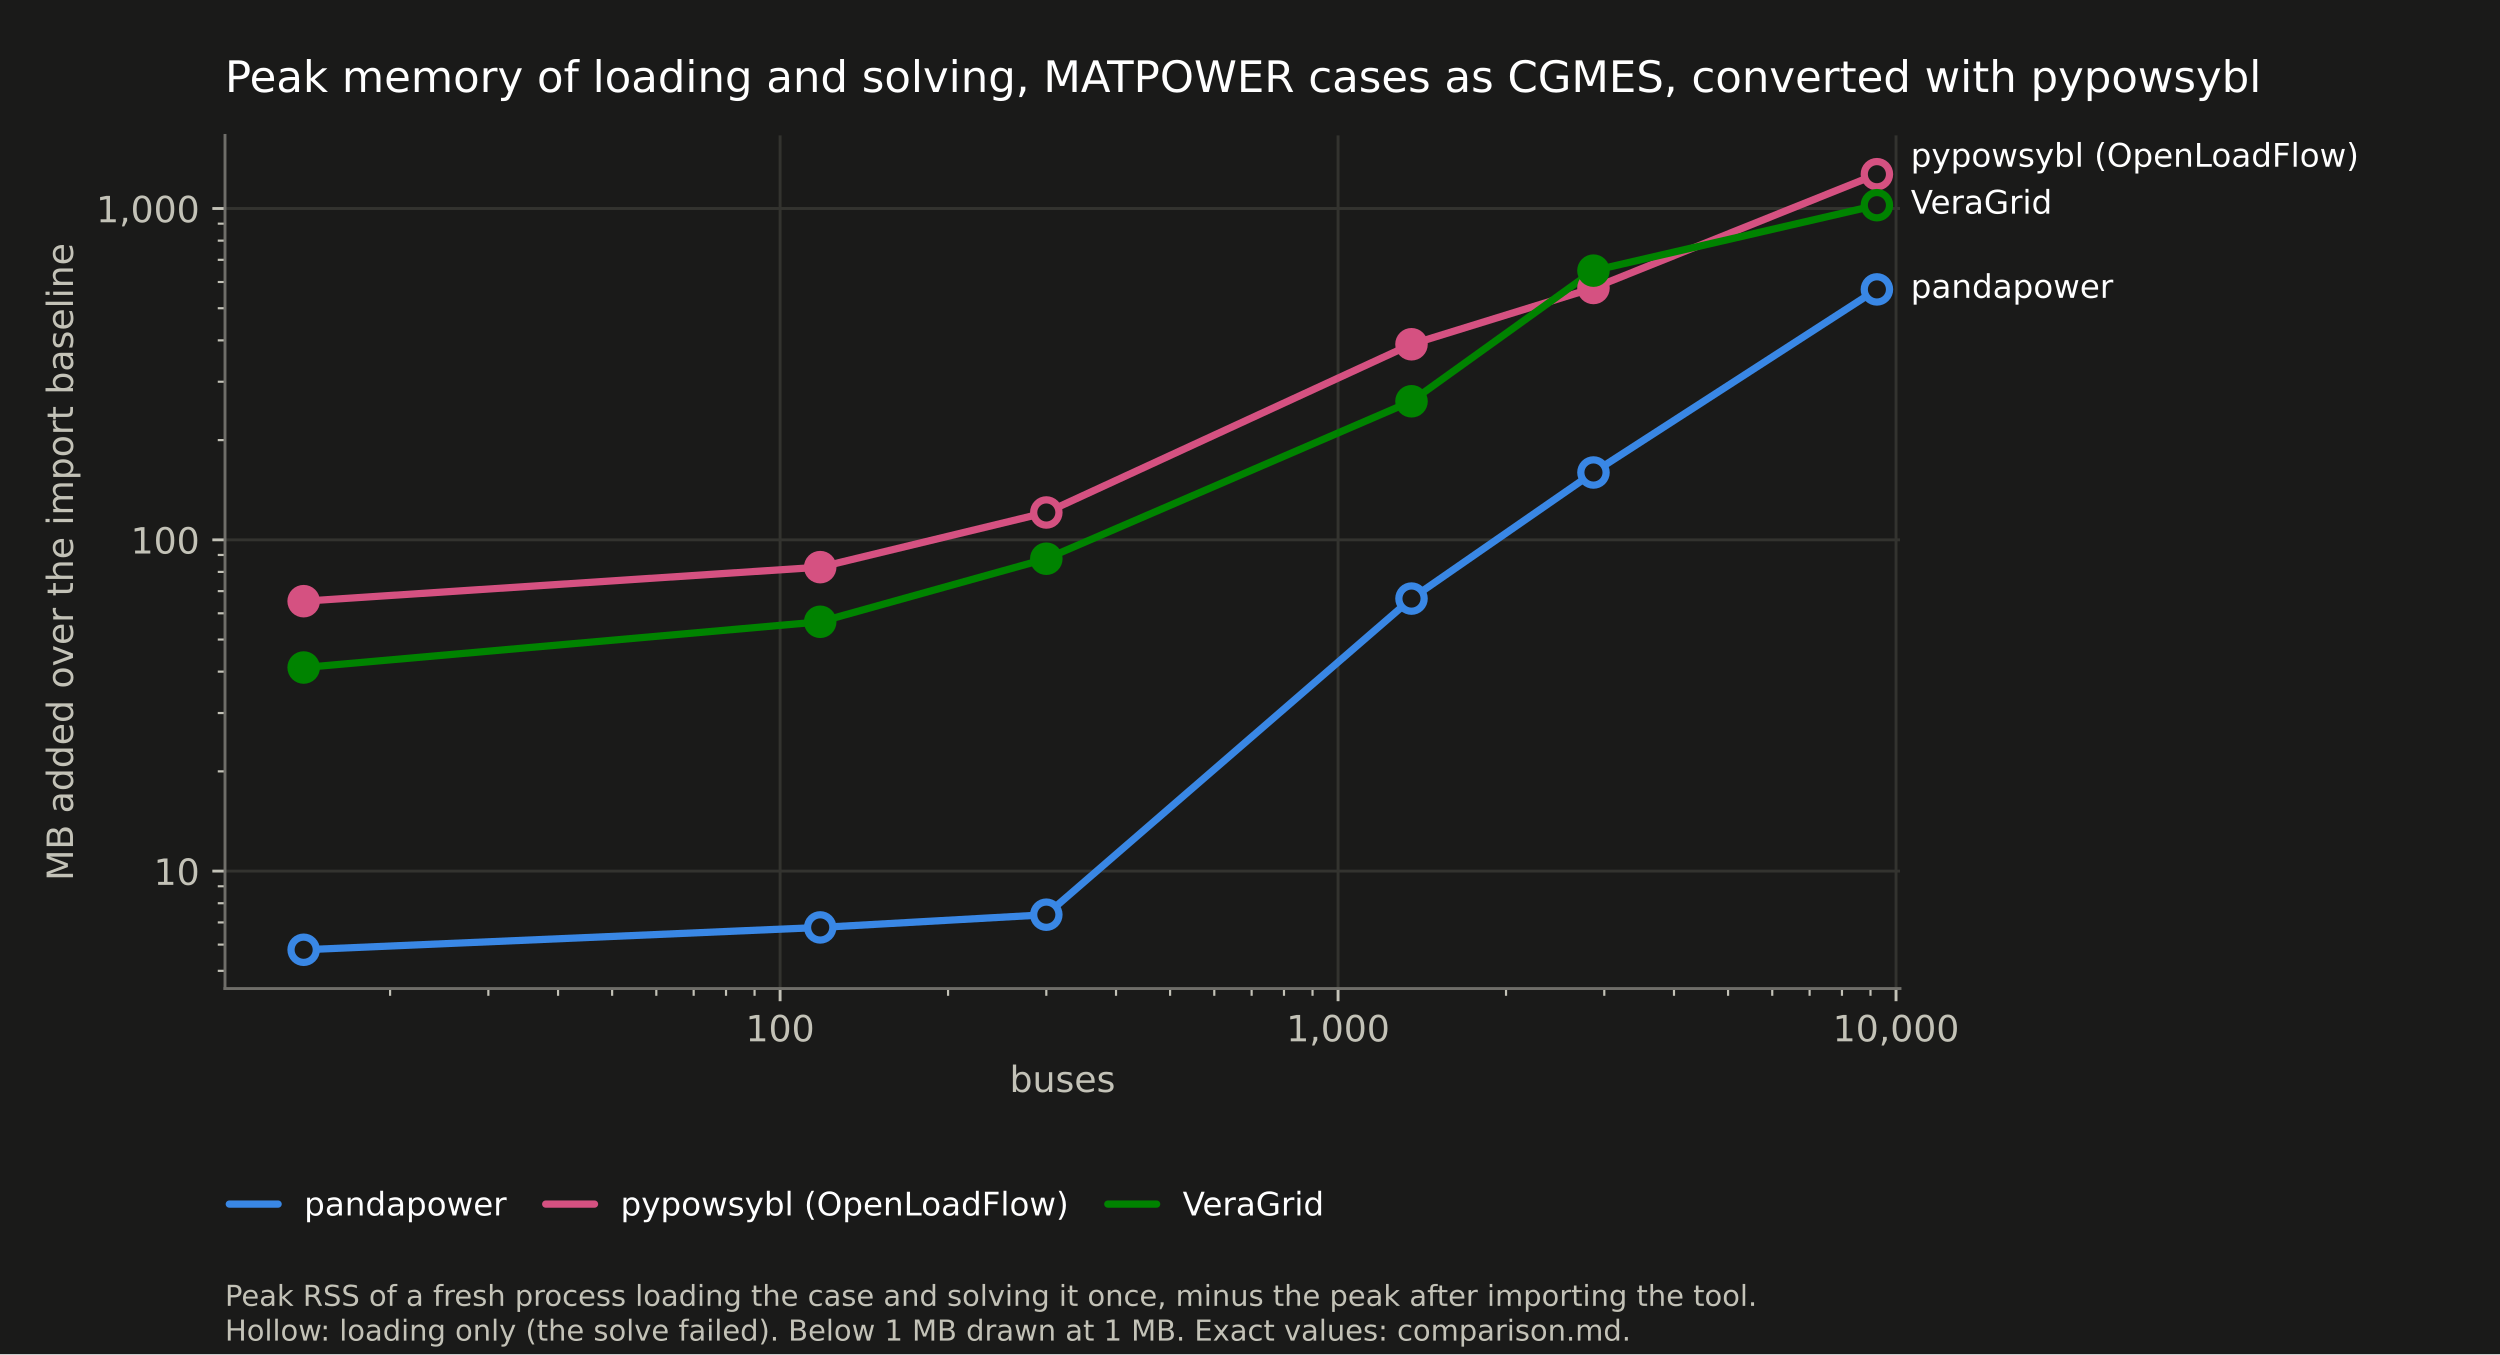
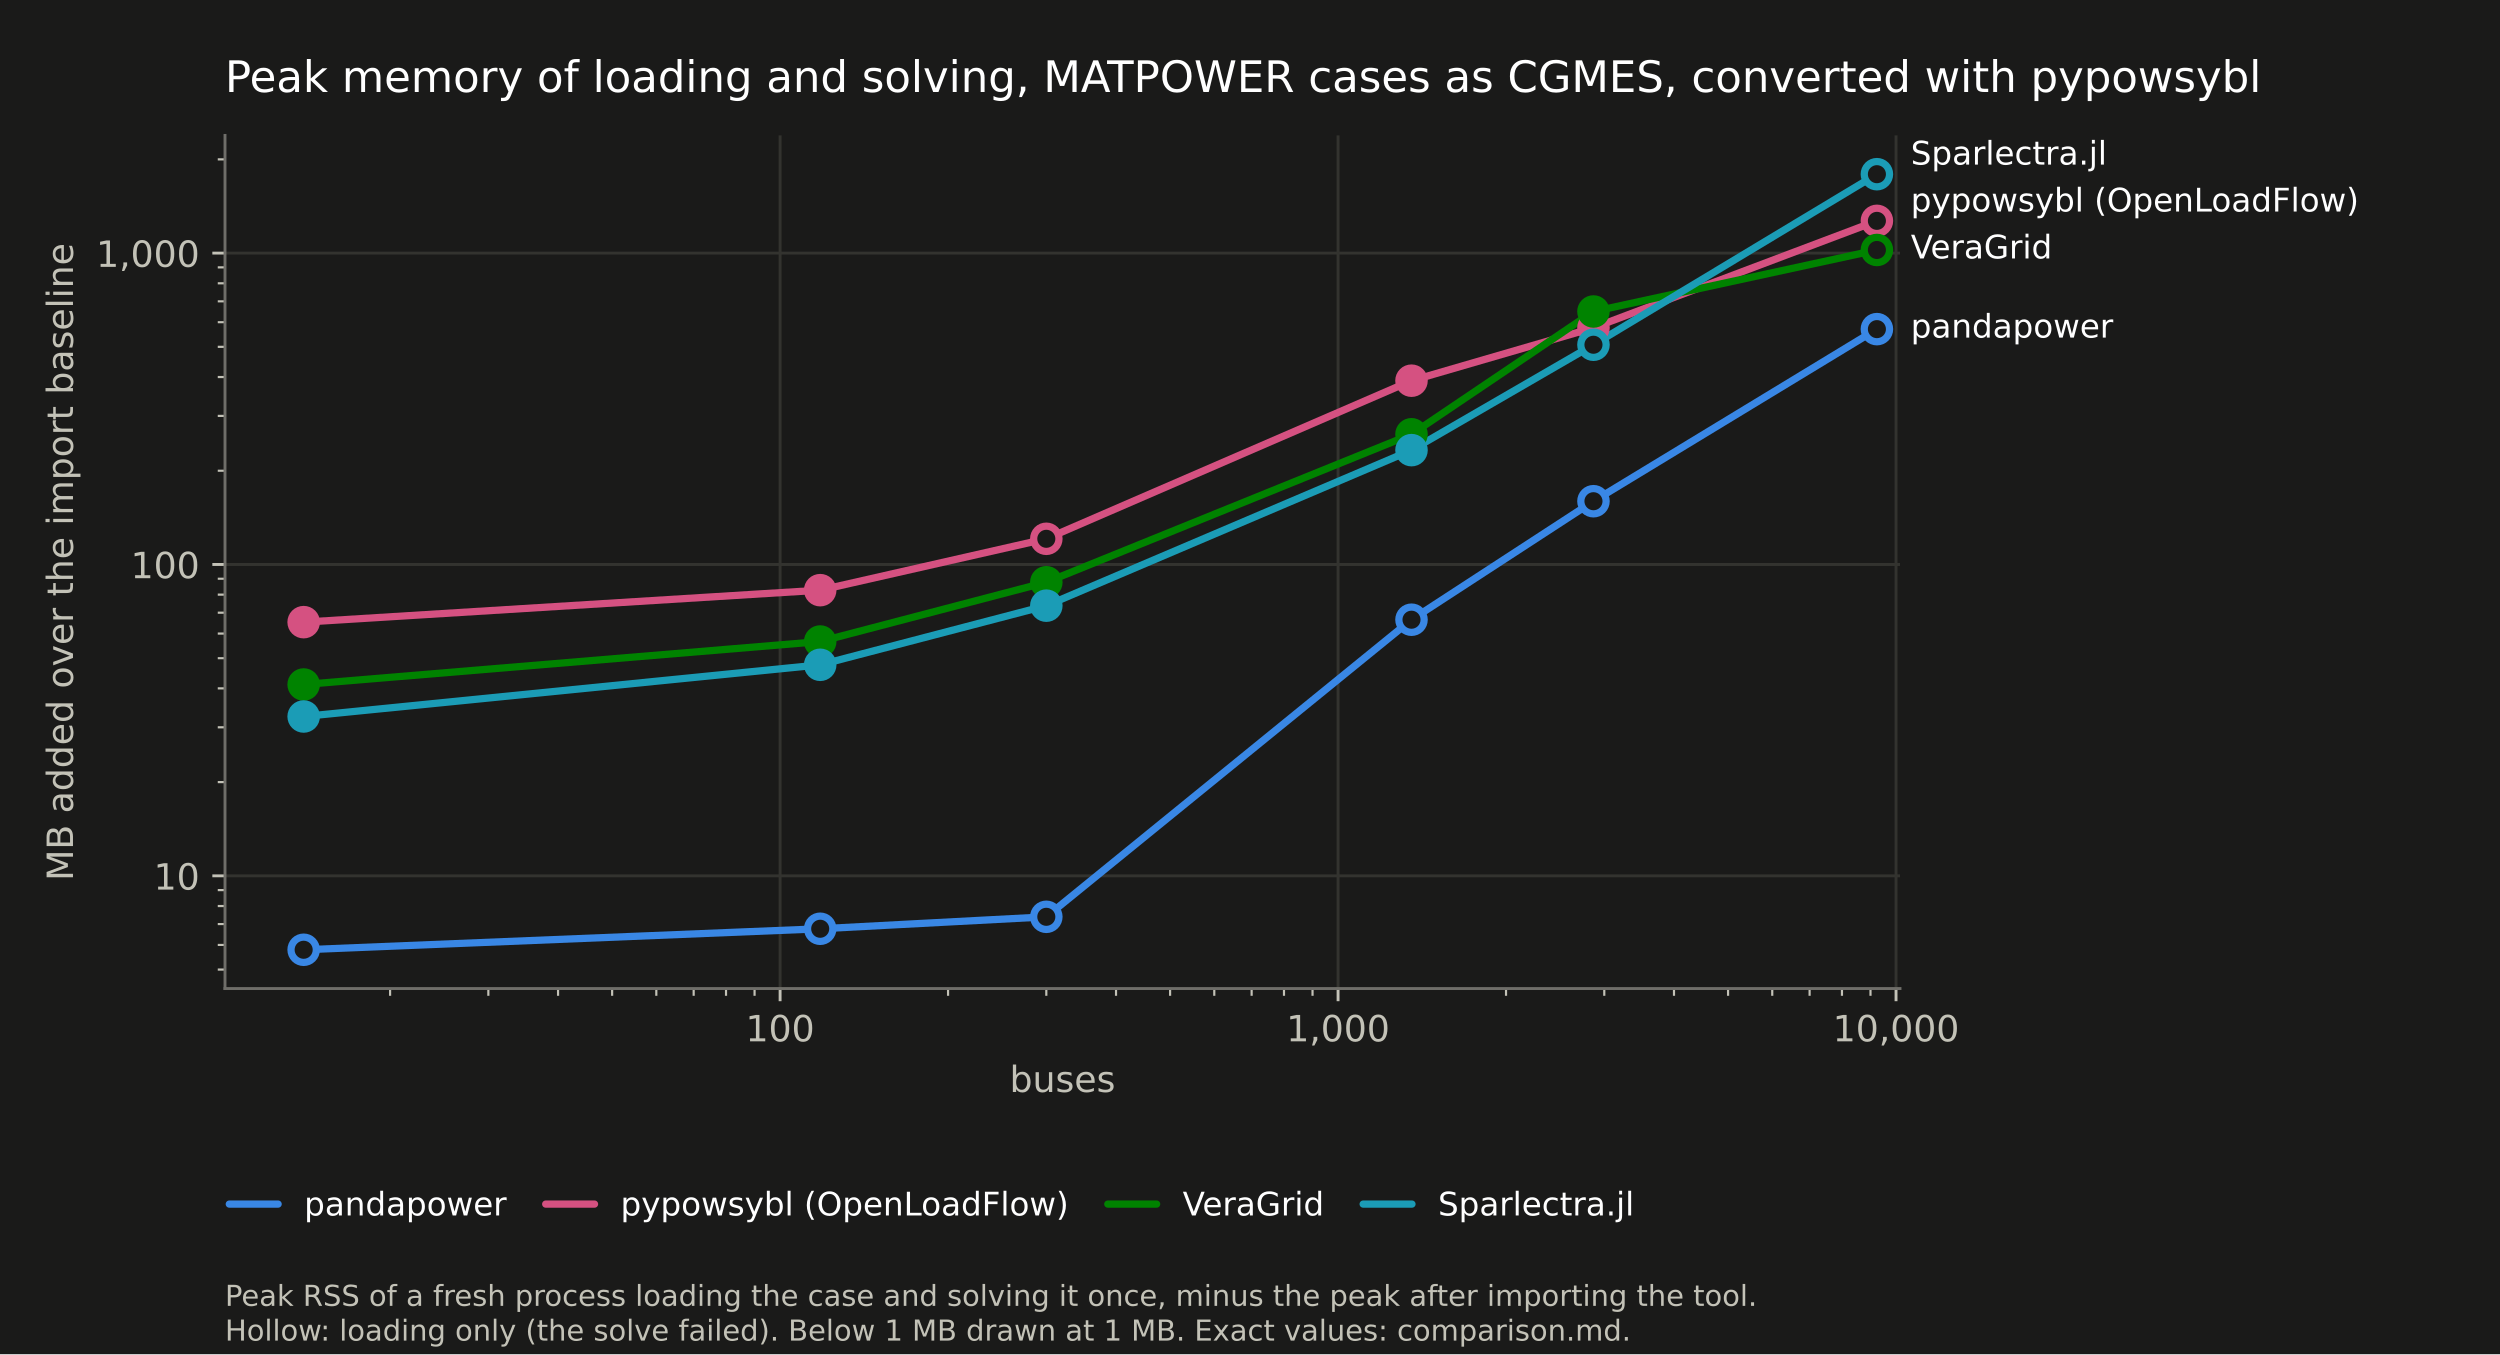
<svg xmlns="http://www.w3.org/2000/svg" xmlns:xlink="http://www.w3.org/1999/xlink" width="691.2pt" height="374.4pt" viewBox="0 0 691.2 374.4" version="1.1">
  <defs>
    <style type="text/css">*{stroke-linejoin: round; stroke-linecap: butt}</style>
  </defs>
  <g id="figure_1">
    <g id="patch_1">
      <path d="M 0 374.4  L 691.2 374.4  L 691.2 0  L 0 0  z " style="fill: #1a1a19" />
    </g>
    <g id="axes_1">
      <g id="patch_2">
        <path d="M 62.208 273.312  L 525.312 273.312  L 525.312 37.44  L 62.208 37.44  z " style="fill: #1a1a19" />
      </g>
      <g id="matplotlib.axis_1">
        <g id="xtick_1">
          <g id="line2d_1">
            <path d="M 215.681 273.312  L 215.681 37.44  " clip-path="url(#p7c9ccb0020)" style="fill: none; stroke: #33332f; stroke-width: 0.8; stroke-linecap: square" />
          </g>
          <g id="line2d_2">
            <defs>
              <path id="m5ec1d65c88" d="M 0 0  L 0 3.5  " style="stroke: #c3c2b7; stroke-width: 0.8" />
            </defs>
            <g>
              <use xlink:href="#m5ec1d65c88" x="215.681" y="273.312" style="fill: #c3c2b7; stroke: #c3c2b7; stroke-width: 0.8" />
            </g>
          </g>
          <g id="text_1">
            <text style="font-size: 10px; font-family: 'DejaVu Sans', 'Bitstream Vera Sans', 'Computer Modern Sans Serif', 'Lucida Grande', 'Verdana', 'Geneva', 'Lucid', 'Arial', 'Helvetica', 'Avant Garde', sans-serif; text-anchor: middle; fill: #c3c2b7" x="215.681" y="287.91" transform="rotate(-0 215.6808 287.9097)">100</text>
          </g>
        </g>
        <g id="xtick_2">
          <g id="line2d_3">
            <path d="M 369.948 273.312  L 369.948 37.44  " clip-path="url(#p7c9ccb0020)" style="fill: none; stroke: #33332f; stroke-width: 0.8; stroke-linecap: square" />
          </g>
          <g id="line2d_4">
            <g>
              <use xlink:href="#m5ec1d65c88" x="369.948" y="273.312" style="fill: #c3c2b7; stroke: #c3c2b7; stroke-width: 0.8" />
            </g>
          </g>
          <g id="text_2">
            <text style="font-size: 10px; font-family: 'DejaVu Sans', 'Bitstream Vera Sans', 'Computer Modern Sans Serif', 'Lucida Grande', 'Verdana', 'Geneva', 'Lucid', 'Arial', 'Helvetica', 'Avant Garde', sans-serif; text-anchor: middle; fill: #c3c2b7" x="369.948" y="287.91" transform="rotate(-0 369.9479 287.9097)">1,000</text>
          </g>
        </g>
        <g id="xtick_3">
          <g id="line2d_5">
            <path d="M 524.215 273.312  L 524.215 37.44  " clip-path="url(#p7c9ccb0020)" style="fill: none; stroke: #33332f; stroke-width: 0.8; stroke-linecap: square" />
          </g>
          <g id="line2d_6">
            <g>
              <use xlink:href="#m5ec1d65c88" x="524.215" y="273.312" style="fill: #c3c2b7; stroke: #c3c2b7; stroke-width: 0.8" />
            </g>
          </g>
          <g id="text_3">
            <text style="font-size: 10px; font-family: 'DejaVu Sans', 'Bitstream Vera Sans', 'Computer Modern Sans Serif', 'Lucida Grande', 'Verdana', 'Geneva', 'Lucid', 'Arial', 'Helvetica', 'Avant Garde', sans-serif; text-anchor: middle; fill: #c3c2b7" x="524.215" y="287.91" transform="rotate(-0 524.2149 287.9097)">10,000</text>
          </g>
        </g>
        <g id="xtick_4">
          <g id="line2d_7">
            <defs>
              <path id="m5e015acaa7" d="M 0 0  L 0 2  " style="stroke: #c3c2b7; stroke-width: 0.6" />
            </defs>
            <g>
              <use xlink:href="#m5e015acaa7" x="107.853" y="273.312" style="fill: #c3c2b7; stroke: #c3c2b7; stroke-width: 0.6" />
            </g>
          </g>
        </g>
        <g id="xtick_5">
          <g id="line2d_8">
            <g>
              <use xlink:href="#m5e015acaa7" x="135.018" y="273.312" style="fill: #c3c2b7; stroke: #c3c2b7; stroke-width: 0.6" />
            </g>
          </g>
        </g>
        <g id="xtick_6">
          <g id="line2d_9">
            <g>
              <use xlink:href="#m5e015acaa7" x="154.292" y="273.312" style="fill: #c3c2b7; stroke: #c3c2b7; stroke-width: 0.6" />
            </g>
          </g>
        </g>
        <g id="xtick_7">
          <g id="line2d_10">
            <g>
              <use xlink:href="#m5e015acaa7" x="169.242" y="273.312" style="fill: #c3c2b7; stroke: #c3c2b7; stroke-width: 0.6" />
            </g>
          </g>
        </g>
        <g id="xtick_8">
          <g id="line2d_11">
            <g>
              <use xlink:href="#m5e015acaa7" x="181.457" y="273.312" style="fill: #c3c2b7; stroke: #c3c2b7; stroke-width: 0.6" />
            </g>
          </g>
        </g>
        <g id="xtick_9">
          <g id="line2d_12">
            <g>
              <use xlink:href="#m5e015acaa7" x="191.785" y="273.312" style="fill: #c3c2b7; stroke: #c3c2b7; stroke-width: 0.6" />
            </g>
          </g>
        </g>
        <g id="xtick_10">
          <g id="line2d_13">
            <g>
              <use xlink:href="#m5e015acaa7" x="200.731" y="273.312" style="fill: #c3c2b7; stroke: #c3c2b7; stroke-width: 0.6" />
            </g>
          </g>
        </g>
        <g id="xtick_11">
          <g id="line2d_14">
            <g>
              <use xlink:href="#m5e015acaa7" x="208.622" y="273.312" style="fill: #c3c2b7; stroke: #c3c2b7; stroke-width: 0.6" />
            </g>
          </g>
        </g>
        <g id="xtick_12">
          <g id="line2d_15">
            <g>
              <use xlink:href="#m5e015acaa7" x="262.12" y="273.312" style="fill: #c3c2b7; stroke: #c3c2b7; stroke-width: 0.6" />
            </g>
          </g>
        </g>
        <g id="xtick_13">
          <g id="line2d_16">
            <g>
              <use xlink:href="#m5e015acaa7" x="289.285" y="273.312" style="fill: #c3c2b7; stroke: #c3c2b7; stroke-width: 0.6" />
            </g>
          </g>
        </g>
        <g id="xtick_14">
          <g id="line2d_17">
            <g>
              <use xlink:href="#m5e015acaa7" x="308.559" y="273.312" style="fill: #c3c2b7; stroke: #c3c2b7; stroke-width: 0.6" />
            </g>
          </g>
        </g>
        <g id="xtick_15">
          <g id="line2d_18">
            <g>
              <use xlink:href="#m5e015acaa7" x="323.509" y="273.312" style="fill: #c3c2b7; stroke: #c3c2b7; stroke-width: 0.6" />
            </g>
          </g>
        </g>
        <g id="xtick_16">
          <g id="line2d_19">
            <g>
              <use xlink:href="#m5e015acaa7" x="335.724" y="273.312" style="fill: #c3c2b7; stroke: #c3c2b7; stroke-width: 0.6" />
            </g>
          </g>
        </g>
        <g id="xtick_17">
          <g id="line2d_20">
            <g>
              <use xlink:href="#m5e015acaa7" x="346.052" y="273.312" style="fill: #c3c2b7; stroke: #c3c2b7; stroke-width: 0.6" />
            </g>
          </g>
        </g>
        <g id="xtick_18">
          <g id="line2d_21">
            <g>
              <use xlink:href="#m5e015acaa7" x="354.998" y="273.312" style="fill: #c3c2b7; stroke: #c3c2b7; stroke-width: 0.6" />
            </g>
          </g>
        </g>
        <g id="xtick_19">
          <g id="line2d_22">
            <g>
              <use xlink:href="#m5e015acaa7" x="362.889" y="273.312" style="fill: #c3c2b7; stroke: #c3c2b7; stroke-width: 0.6" />
            </g>
          </g>
        </g>
        <g id="xtick_20">
          <g id="line2d_23">
            <g>
              <use xlink:href="#m5e015acaa7" x="416.387" y="273.312" style="fill: #c3c2b7; stroke: #c3c2b7; stroke-width: 0.6" />
            </g>
          </g>
        </g>
        <g id="xtick_21">
          <g id="line2d_24">
            <g>
              <use xlink:href="#m5e015acaa7" x="443.552" y="273.312" style="fill: #c3c2b7; stroke: #c3c2b7; stroke-width: 0.6" />
            </g>
          </g>
        </g>
        <g id="xtick_22">
          <g id="line2d_25">
            <g>
              <use xlink:href="#m5e015acaa7" x="462.826" y="273.312" style="fill: #c3c2b7; stroke: #c3c2b7; stroke-width: 0.6" />
            </g>
          </g>
        </g>
        <g id="xtick_23">
          <g id="line2d_26">
            <g>
              <use xlink:href="#m5e015acaa7" x="477.776" y="273.312" style="fill: #c3c2b7; stroke: #c3c2b7; stroke-width: 0.6" />
            </g>
          </g>
        </g>
        <g id="xtick_24">
          <g id="line2d_27">
            <g>
              <use xlink:href="#m5e015acaa7" x="489.991" y="273.312" style="fill: #c3c2b7; stroke: #c3c2b7; stroke-width: 0.6" />
            </g>
          </g>
        </g>
        <g id="xtick_25">
          <g id="line2d_28">
            <g>
              <use xlink:href="#m5e015acaa7" x="500.319" y="273.312" style="fill: #c3c2b7; stroke: #c3c2b7; stroke-width: 0.6" />
            </g>
          </g>
        </g>
        <g id="xtick_26">
          <g id="line2d_29">
            <g>
              <use xlink:href="#m5e015acaa7" x="509.265" y="273.312" style="fill: #c3c2b7; stroke: #c3c2b7; stroke-width: 0.6" />
            </g>
          </g>
        </g>
        <g id="xtick_27">
          <g id="line2d_30">
            <g>
              <use xlink:href="#m5e015acaa7" x="517.156" y="273.312" style="fill: #c3c2b7; stroke: #c3c2b7; stroke-width: 0.6" />
            </g>
          </g>
        </g>
        <g id="text_4">
          <text style="font-size: 10px; font-family: 'DejaVu Sans', 'Bitstream Vera Sans', 'Computer Modern Sans Serif', 'Lucida Grande', 'Verdana', 'Geneva', 'Lucid', 'Arial', 'Helvetica', 'Avant Garde', sans-serif; text-anchor: middle; fill: #c3c2b7" x="293.76" y="301.91" transform="rotate(-0 293.76 301.9104)">buses</text>
        </g>
      </g>
      <g id="matplotlib.axis_2">
        <g id="ytick_1">
          <g id="line2d_31">
-             <path d="M 62.208 240.846  L 525.312 240.846  " clip-path="url(#p7c9ccb0020)" style="fill: none; stroke: #33332f; stroke-width: 0.8; stroke-linecap: square" />
+             <path d="M 62.208 242.154  L 525.312 242.154  " clip-path="url(#p7c9ccb0020)" style="fill: none; stroke: #33332f; stroke-width: 0.8; stroke-linecap: square" />
          </g>
          <g id="line2d_32">
            <defs>
              <path id="mb448b4ee46" d="M 0 0  L -3.5 0  " style="stroke: #c3c2b7; stroke-width: 0.8" />
            </defs>
            <g>
-               <use xlink:href="#mb448b4ee46" x="62.208" y="240.846" style="fill: #c3c2b7; stroke: #c3c2b7; stroke-width: 0.8" />
+               <use xlink:href="#mb448b4ee46" x="62.208" y="242.154" style="fill: #c3c2b7; stroke: #c3c2b7; stroke-width: 0.8" />
            </g>
          </g>
          <g id="text_5">
-             <text style="font-size: 10px; font-family: 'DejaVu Sans', 'Bitstream Vera Sans', 'Computer Modern Sans Serif', 'Lucida Grande', 'Verdana', 'Geneva', 'Lucid', 'Arial', 'Helvetica', 'Avant Garde', sans-serif; text-anchor: end; fill: #c3c2b7" x="55.208" y="244.645" transform="rotate(-0 55.208 244.6447)">10</text>
+             <text style="font-size: 10px; font-family: 'DejaVu Sans', 'Bitstream Vera Sans', 'Computer Modern Sans Serif', 'Lucida Grande', 'Verdana', 'Geneva', 'Lucid', 'Arial', 'Helvetica', 'Avant Garde', sans-serif; text-anchor: end; fill: #c3c2b7" x="55.208" y="245.953" transform="rotate(-0 55.208 245.953)">10</text>
          </g>
        </g>
        <g id="ytick_2">
          <g id="line2d_33">
-             <path d="M 62.208 149.247  L 525.312 149.247  " clip-path="url(#p7c9ccb0020)" style="fill: none; stroke: #33332f; stroke-width: 0.8; stroke-linecap: square" />
+             <path d="M 62.208 156.067  L 525.312 156.067  " clip-path="url(#p7c9ccb0020)" style="fill: none; stroke: #33332f; stroke-width: 0.8; stroke-linecap: square" />
          </g>
          <g id="line2d_34">
            <g>
-               <use xlink:href="#mb448b4ee46" x="62.208" y="149.247" style="fill: #c3c2b7; stroke: #c3c2b7; stroke-width: 0.8" />
+               <use xlink:href="#mb448b4ee46" x="62.208" y="156.067" style="fill: #c3c2b7; stroke: #c3c2b7; stroke-width: 0.8" />
            </g>
          </g>
          <g id="text_6">
-             <text style="font-size: 10px; font-family: 'DejaVu Sans', 'Bitstream Vera Sans', 'Computer Modern Sans Serif', 'Lucida Grande', 'Verdana', 'Geneva', 'Lucid', 'Arial', 'Helvetica', 'Avant Garde', sans-serif; text-anchor: end; fill: #c3c2b7" x="55.208" y="153.046" transform="rotate(-0 55.208 153.0463)">100</text>
+             <text style="font-size: 10px; font-family: 'DejaVu Sans', 'Bitstream Vera Sans', 'Computer Modern Sans Serif', 'Lucida Grande', 'Verdana', 'Geneva', 'Lucid', 'Arial', 'Helvetica', 'Avant Garde', sans-serif; text-anchor: end; fill: #c3c2b7" x="55.208" y="159.866" transform="rotate(-0 55.208 159.8657)">100</text>
          </g>
        </g>
        <g id="ytick_3">
          <g id="line2d_35">
-             <path d="M 62.208 57.649  L 525.312 57.649  " clip-path="url(#p7c9ccb0020)" style="fill: none; stroke: #33332f; stroke-width: 0.8; stroke-linecap: square" />
+             <path d="M 62.208 69.98  L 525.312 69.98  " clip-path="url(#p7c9ccb0020)" style="fill: none; stroke: #33332f; stroke-width: 0.8; stroke-linecap: square" />
          </g>
          <g id="line2d_36">
            <g>
-               <use xlink:href="#mb448b4ee46" x="62.208" y="57.649" style="fill: #c3c2b7; stroke: #c3c2b7; stroke-width: 0.8" />
+               <use xlink:href="#mb448b4ee46" x="62.208" y="69.98" style="fill: #c3c2b7; stroke: #c3c2b7; stroke-width: 0.8" />
            </g>
          </g>
          <g id="text_7">
-             <text style="font-size: 10px; font-family: 'DejaVu Sans', 'Bitstream Vera Sans', 'Computer Modern Sans Serif', 'Lucida Grande', 'Verdana', 'Geneva', 'Lucid', 'Arial', 'Helvetica', 'Avant Garde', sans-serif; text-anchor: end; fill: #c3c2b7" x="55.208" y="61.448" transform="rotate(-0 55.208 61.44797)">1,000</text>
+             <text style="font-size: 10px; font-family: 'DejaVu Sans', 'Bitstream Vera Sans', 'Computer Modern Sans Serif', 'Lucida Grande', 'Verdana', 'Geneva', 'Lucid', 'Arial', 'Helvetica', 'Avant Garde', sans-serif; text-anchor: end; fill: #c3c2b7" x="55.208" y="73.778" transform="rotate(-0 55.208 73.77842)">1,000</text>
          </g>
        </g>
        <g id="ytick_4">
          <g id="line2d_37">
            <defs>
              <path id="m039c7db84e" d="M 0 0  L -2 0  " style="stroke: #c3c2b7; stroke-width: 0.6" />
            </defs>
            <g>
-               <use xlink:href="#m039c7db84e" x="62.208" y="268.42" style="fill: #c3c2b7; stroke: #c3c2b7; stroke-width: 0.6" />
+               <use xlink:href="#m039c7db84e" x="62.208" y="268.069" style="fill: #c3c2b7; stroke: #c3c2b7; stroke-width: 0.6" />
            </g>
          </g>
        </g>
        <g id="ytick_5">
          <g id="line2d_38">
            <g>
-               <use xlink:href="#m039c7db84e" x="62.208" y="261.167" style="fill: #c3c2b7; stroke: #c3c2b7; stroke-width: 0.6" />
+               <use xlink:href="#m039c7db84e" x="62.208" y="261.252" style="fill: #c3c2b7; stroke: #c3c2b7; stroke-width: 0.6" />
            </g>
          </g>
        </g>
        <g id="ytick_6">
          <g id="line2d_39">
            <g>
-               <use xlink:href="#m039c7db84e" x="62.208" y="255.035" style="fill: #c3c2b7; stroke: #c3c2b7; stroke-width: 0.6" />
+               <use xlink:href="#m039c7db84e" x="62.208" y="255.489" style="fill: #c3c2b7; stroke: #c3c2b7; stroke-width: 0.6" />
            </g>
          </g>
        </g>
        <g id="ytick_7">
          <g id="line2d_40">
            <g>
-               <use xlink:href="#m039c7db84e" x="62.208" y="249.723" style="fill: #c3c2b7; stroke: #c3c2b7; stroke-width: 0.6" />
+               <use xlink:href="#m039c7db84e" x="62.208" y="250.497" style="fill: #c3c2b7; stroke: #c3c2b7; stroke-width: 0.6" />
            </g>
          </g>
        </g>
        <g id="ytick_8">
          <g id="line2d_41">
            <g>
-               <use xlink:href="#m039c7db84e" x="62.208" y="245.037" style="fill: #c3c2b7; stroke: #c3c2b7; stroke-width: 0.6" />
+               <use xlink:href="#m039c7db84e" x="62.208" y="246.093" style="fill: #c3c2b7; stroke: #c3c2b7; stroke-width: 0.6" />
            </g>
          </g>
        </g>
        <g id="ytick_9">
          <g id="line2d_42">
            <g>
-               <use xlink:href="#m039c7db84e" x="62.208" y="213.272" style="fill: #c3c2b7; stroke: #c3c2b7; stroke-width: 0.6" />
+               <use xlink:href="#m039c7db84e" x="62.208" y="216.239" style="fill: #c3c2b7; stroke: #c3c2b7; stroke-width: 0.6" />
            </g>
          </g>
        </g>
        <g id="ytick_10">
          <g id="line2d_43">
            <g>
-               <use xlink:href="#m039c7db84e" x="62.208" y="197.142" style="fill: #c3c2b7; stroke: #c3c2b7; stroke-width: 0.6" />
+               <use xlink:href="#m039c7db84e" x="62.208" y="201.08" style="fill: #c3c2b7; stroke: #c3c2b7; stroke-width: 0.6" />
            </g>
          </g>
        </g>
        <g id="ytick_11">
          <g id="line2d_44">
            <g>
-               <use xlink:href="#m039c7db84e" x="62.208" y="185.698" style="fill: #c3c2b7; stroke: #c3c2b7; stroke-width: 0.6" />
+               <use xlink:href="#m039c7db84e" x="62.208" y="190.324" style="fill: #c3c2b7; stroke: #c3c2b7; stroke-width: 0.6" />
            </g>
          </g>
        </g>
        <g id="ytick_12">
          <g id="line2d_45">
            <g>
-               <use xlink:href="#m039c7db84e" x="62.208" y="176.821" style="fill: #c3c2b7; stroke: #c3c2b7; stroke-width: 0.6" />
+               <use xlink:href="#m039c7db84e" x="62.208" y="181.982" style="fill: #c3c2b7; stroke: #c3c2b7; stroke-width: 0.6" />
            </g>
          </g>
        </g>
        <g id="ytick_13">
          <g id="line2d_46">
            <g>
-               <use xlink:href="#m039c7db84e" x="62.208" y="169.568" style="fill: #c3c2b7; stroke: #c3c2b7; stroke-width: 0.6" />
+               <use xlink:href="#m039c7db84e" x="62.208" y="175.165" style="fill: #c3c2b7; stroke: #c3c2b7; stroke-width: 0.6" />
            </g>
          </g>
        </g>
        <g id="ytick_14">
          <g id="line2d_47">
            <g>
-               <use xlink:href="#m039c7db84e" x="62.208" y="163.436" style="fill: #c3c2b7; stroke: #c3c2b7; stroke-width: 0.6" />
+               <use xlink:href="#m039c7db84e" x="62.208" y="169.402" style="fill: #c3c2b7; stroke: #c3c2b7; stroke-width: 0.6" />
            </g>
          </g>
        </g>
        <g id="ytick_15">
          <g id="line2d_48">
            <g>
-               <use xlink:href="#m039c7db84e" x="62.208" y="158.124" style="fill: #c3c2b7; stroke: #c3c2b7; stroke-width: 0.6" />
+               <use xlink:href="#m039c7db84e" x="62.208" y="164.41" style="fill: #c3c2b7; stroke: #c3c2b7; stroke-width: 0.6" />
            </g>
          </g>
        </g>
        <g id="ytick_16">
          <g id="line2d_49">
            <g>
-               <use xlink:href="#m039c7db84e" x="62.208" y="153.439" style="fill: #c3c2b7; stroke: #c3c2b7; stroke-width: 0.6" />
+               <use xlink:href="#m039c7db84e" x="62.208" y="160.006" style="fill: #c3c2b7; stroke: #c3c2b7; stroke-width: 0.6" />
            </g>
          </g>
        </g>
        <g id="ytick_17">
          <g id="line2d_50">
            <g>
-               <use xlink:href="#m039c7db84e" x="62.208" y="121.674" style="fill: #c3c2b7; stroke: #c3c2b7; stroke-width: 0.6" />
+               <use xlink:href="#m039c7db84e" x="62.208" y="130.152" style="fill: #c3c2b7; stroke: #c3c2b7; stroke-width: 0.6" />
            </g>
          </g>
        </g>
        <g id="ytick_18">
          <g id="line2d_51">
            <g>
-               <use xlink:href="#m039c7db84e" x="62.208" y="105.544" style="fill: #c3c2b7; stroke: #c3c2b7; stroke-width: 0.6" />
+               <use xlink:href="#m039c7db84e" x="62.208" y="114.993" style="fill: #c3c2b7; stroke: #c3c2b7; stroke-width: 0.6" />
            </g>
          </g>
        </g>
        <g id="ytick_19">
          <g id="line2d_52">
            <g>
-               <use xlink:href="#m039c7db84e" x="62.208" y="94.1" style="fill: #c3c2b7; stroke: #c3c2b7; stroke-width: 0.6" />
+               <use xlink:href="#m039c7db84e" x="62.208" y="104.237" style="fill: #c3c2b7; stroke: #c3c2b7; stroke-width: 0.6" />
            </g>
          </g>
        </g>
        <g id="ytick_20">
          <g id="line2d_53">
            <g>
-               <use xlink:href="#m039c7db84e" x="62.208" y="85.223" style="fill: #c3c2b7; stroke: #c3c2b7; stroke-width: 0.6" />
+               <use xlink:href="#m039c7db84e" x="62.208" y="95.894" style="fill: #c3c2b7; stroke: #c3c2b7; stroke-width: 0.6" />
            </g>
          </g>
        </g>
        <g id="ytick_21">
          <g id="line2d_54">
            <g>
-               <use xlink:href="#m039c7db84e" x="62.208" y="77.97" style="fill: #c3c2b7; stroke: #c3c2b7; stroke-width: 0.6" />
+               <use xlink:href="#m039c7db84e" x="62.208" y="89.078" style="fill: #c3c2b7; stroke: #c3c2b7; stroke-width: 0.6" />
            </g>
          </g>
        </g>
        <g id="ytick_22">
          <g id="line2d_55">
            <g>
-               <use xlink:href="#m039c7db84e" x="62.208" y="71.838" style="fill: #c3c2b7; stroke: #c3c2b7; stroke-width: 0.6" />
+               <use xlink:href="#m039c7db84e" x="62.208" y="83.315" style="fill: #c3c2b7; stroke: #c3c2b7; stroke-width: 0.6" />
            </g>
          </g>
        </g>
        <g id="ytick_23">
          <g id="line2d_56">
            <g>
-               <use xlink:href="#m039c7db84e" x="62.208" y="66.526" style="fill: #c3c2b7; stroke: #c3c2b7; stroke-width: 0.6" />
+               <use xlink:href="#m039c7db84e" x="62.208" y="78.322" style="fill: #c3c2b7; stroke: #c3c2b7; stroke-width: 0.6" />
            </g>
          </g>
        </g>
        <g id="ytick_24">
          <g id="line2d_57">
            <g>
-               <use xlink:href="#m039c7db84e" x="62.208" y="61.84" style="fill: #c3c2b7; stroke: #c3c2b7; stroke-width: 0.6" />
+               <use xlink:href="#m039c7db84e" x="62.208" y="73.919" style="fill: #c3c2b7; stroke: #c3c2b7; stroke-width: 0.6" />
+             </g>
+           </g>
+         </g>
+         <g id="ytick_25">
+           <g id="line2d_58">
+             <g>
+               <use xlink:href="#m039c7db84e" x="62.208" y="44.065" style="fill: #c3c2b7; stroke: #c3c2b7; stroke-width: 0.6" />
            </g>
          </g>
        </g>
        <g id="text_8">
          <text style="font-size: 10px; font-family: 'DejaVu Sans', 'Bitstream Vera Sans', 'Computer Modern Sans Serif', 'Lucida Grande', 'Verdana', 'Geneva', 'Lucid', 'Arial', 'Helvetica', 'Avant Garde', sans-serif; text-anchor: middle; fill: #c3c2b7" x="20.178" y="155.376" transform="rotate(-90 20.17753 155.376)">MB added over the import baseline</text>
        </g>
      </g>
-       <g id="line2d_58">
-         <path d="M 83.956 262.591  L 226.77 256.412  L 289.285 252.895  L 390.252 165.498  L 440.561 130.638  L 518.926 80.014  " clip-path="url(#p7c9ccb0020)" style="fill: none; stroke: #3987e5; stroke-width: 2; stroke-linecap: round" />
-       </g>
      <g id="line2d_59">
-         <path d="M 83.956 166.213  L 226.77 156.804  L 289.285 141.693  L 390.252 95.182  L 440.561 79.616  L 518.926 48.161  " clip-path="url(#p7c9ccb0020)" style="fill: none; stroke: #d55181; stroke-width: 2; stroke-linecap: round" />
+         <path d="M 83.956 262.591  L 226.77 256.784  L 289.285 253.479  L 390.252 171.339  L 440.561 138.577  L 518.926 90.999  " clip-path="url(#p7c9ccb0020)" style="fill: none; stroke: #3987e5; stroke-width: 2; stroke-linecap: round" />
      </g>
      <g id="line2d_60">
-         <path d="M 83.956 184.557  L 226.77 171.91  L 289.285 154.473  L 390.252 110.943  L 440.561 74.827  L 518.926 56.727  " clip-path="url(#p7c9ccb0020)" style="fill: none; stroke: #008300; stroke-width: 2; stroke-linecap: round" />
+         <path d="M 83.956 172.011  L 226.77 163.169  L 289.285 148.967  L 390.252 105.254  L 440.561 90.624  L 518.926 61.063  " clip-path="url(#p7c9ccb0020)" style="fill: none; stroke: #d55181; stroke-width: 2; stroke-linecap: round" />
+       </g>
+       <g id="line2d_61">
+         <path d="M 83.956 189.252  L 226.77 177.366  L 289.285 160.978  L 390.252 120.067  L 440.561 86.124  L 518.926 69.113  " clip-path="url(#p7c9ccb0020)" style="fill: none; stroke: #008300; stroke-width: 2; stroke-linecap: round" />
+       </g>
+       <g id="line2d_62">
+         <path d="M 83.956 198.096  L 226.77 183.804  L 289.285 167.457  L 390.252 124.452  L 440.561 95.316  L 518.926 48.161  " clip-path="url(#p7c9ccb0020)" style="fill: none; stroke: #1b9cb6; stroke-width: 2; stroke-linecap: round" />
      </g>
      <g id="patch_3">
        <path d="M 62.208 273.312  L 62.208 37.44  " style="fill: none; stroke: #6f6e69; stroke-width: 0.8; stroke-linejoin: miter; stroke-linecap: square" />
      </g>
      <g id="patch_4">
        <path d="M 62.208 273.312  L 525.312 273.312  " style="fill: none; stroke: #6f6e69; stroke-width: 0.8; stroke-linejoin: miter; stroke-linecap: square" />
      </g>
-       <g id="line2d_61">
+       <g id="line2d_63">
        <defs>
          <path id="m347ae37352" d="M 0 3.5  C 0.928 3.5 1.819 3.131 2.475 2.475  C 3.131 1.819 3.5 0.928 3.5 0  C 3.5 -0.928 3.131 -1.819 2.475 -2.475  C 1.819 -3.131 0.928 -3.5 0 -3.5  C -0.928 -3.5 -1.819 -3.131 -2.475 -2.475  C -3.131 -1.819 -3.5 -0.928 -3.5 0  C -3.5 0.928 -3.131 1.819 -2.475 2.475  C -1.819 3.131 -0.928 3.5 0 3.5  z " style="stroke: #3987e5; stroke-width: 2" />
        </defs>
        <g clip-path="url(#p7c9ccb0020)">
          <use xlink:href="#m347ae37352" x="83.956" y="262.591" style="fill: #1a1a19; stroke: #3987e5; stroke-width: 2" />
        </g>
      </g>
-       <g id="line2d_62">
-         <g clip-path="url(#p7c9ccb0020)">
-           <use xlink:href="#m347ae37352" x="226.77" y="256.412" style="fill: #1a1a19; stroke: #3987e5; stroke-width: 2" />
-         </g>
-       </g>
-       <g id="line2d_63">
-         <g clip-path="url(#p7c9ccb0020)">
-           <use xlink:href="#m347ae37352" x="289.285" y="252.895" style="fill: #1a1a19; stroke: #3987e5; stroke-width: 2" />
-         </g>
-       </g>
      <g id="line2d_64">
        <g clip-path="url(#p7c9ccb0020)">
-           <use xlink:href="#m347ae37352" x="390.252" y="165.498" style="fill: #1a1a19; stroke: #3987e5; stroke-width: 2" />
+           <use xlink:href="#m347ae37352" x="226.77" y="256.784" style="fill: #1a1a19; stroke: #3987e5; stroke-width: 2" />
        </g>
      </g>
      <g id="line2d_65">
        <g clip-path="url(#p7c9ccb0020)">
-           <use xlink:href="#m347ae37352" x="440.561" y="130.638" style="fill: #1a1a19; stroke: #3987e5; stroke-width: 2" />
+           <use xlink:href="#m347ae37352" x="289.285" y="253.479" style="fill: #1a1a19; stroke: #3987e5; stroke-width: 2" />
        </g>
      </g>
      <g id="line2d_66">
        <g clip-path="url(#p7c9ccb0020)">
-           <use xlink:href="#m347ae37352" x="518.926" y="80.014" style="fill: #1a1a19; stroke: #3987e5; stroke-width: 2" />
+           <use xlink:href="#m347ae37352" x="390.252" y="171.339" style="fill: #1a1a19; stroke: #3987e5; stroke-width: 2" />
        </g>
      </g>
      <g id="line2d_67">
+         <g clip-path="url(#p7c9ccb0020)">
+           <use xlink:href="#m347ae37352" x="440.561" y="138.577" style="fill: #1a1a19; stroke: #3987e5; stroke-width: 2" />
+         </g>
+       </g>
+       <g id="line2d_68">
+         <g clip-path="url(#p7c9ccb0020)">
+           <use xlink:href="#m347ae37352" x="518.926" y="90.999" style="fill: #1a1a19; stroke: #3987e5; stroke-width: 2" />
+         </g>
+       </g>
+       <g id="line2d_69">
        <defs>
          <path id="mc2f7c8847a" d="M 0 3.5  C 0.928 3.5 1.819 3.131 2.475 2.475  C 3.131 1.819 3.5 0.928 3.5 0  C 3.5 -0.928 3.131 -1.819 2.475 -2.475  C 1.819 -3.131 0.928 -3.5 0 -3.5  C -0.928 -3.5 -1.819 -3.131 -2.475 -2.475  C -3.131 -1.819 -3.5 -0.928 -3.5 0  C -3.5 0.928 -3.131 1.819 -2.475 2.475  C -1.819 3.131 -0.928 3.5 0 3.5  z " style="stroke: #d55181; stroke-width: 2" />
        </defs>
        <g clip-path="url(#p7c9ccb0020)">
-           <use xlink:href="#mc2f7c8847a" x="83.956" y="166.213" style="fill: #d55181; stroke: #d55181; stroke-width: 2" />
-         </g>
-       </g>
-       <g id="line2d_68">
-         <g clip-path="url(#p7c9ccb0020)">
-           <use xlink:href="#mc2f7c8847a" x="226.77" y="156.804" style="fill: #d55181; stroke: #d55181; stroke-width: 2" />
-         </g>
-       </g>
-       <g id="line2d_69">
+           <use xlink:href="#mc2f7c8847a" x="83.956" y="172.011" style="fill: #d55181; stroke: #d55181; stroke-width: 2" />
+         </g>
+       </g>
+       <g id="line2d_70">
+         <g clip-path="url(#p7c9ccb0020)">
+           <use xlink:href="#mc2f7c8847a" x="226.77" y="163.169" style="fill: #d55181; stroke: #d55181; stroke-width: 2" />
+         </g>
+       </g>
+       <g id="line2d_71">
        <defs>
          <path id="mbdf9b09bd1" d="M 0 3.5  C 0.928 3.5 1.819 3.131 2.475 2.475  C 3.131 1.819 3.5 0.928 3.5 0  C 3.5 -0.928 3.131 -1.819 2.475 -2.475  C 1.819 -3.131 0.928 -3.5 0 -3.5  C -0.928 -3.5 -1.819 -3.131 -2.475 -2.475  C -3.131 -1.819 -3.5 -0.928 -3.5 0  C -3.5 0.928 -3.131 1.819 -2.475 2.475  C -1.819 3.131 -0.928 3.5 0 3.5  z " style="stroke: #d55181; stroke-width: 2" />
        </defs>
        <g clip-path="url(#p7c9ccb0020)">
-           <use xlink:href="#mbdf9b09bd1" x="289.285" y="141.693" style="fill: #1a1a19; stroke: #d55181; stroke-width: 2" />
-         </g>
-       </g>
-       <g id="line2d_70">
-         <g clip-path="url(#p7c9ccb0020)">
-           <use xlink:href="#mc2f7c8847a" x="390.252" y="95.182" style="fill: #d55181; stroke: #d55181; stroke-width: 2" />
-         </g>
-       </g>
-       <g id="line2d_71">
-         <g clip-path="url(#p7c9ccb0020)">
-           <use xlink:href="#mc2f7c8847a" x="440.561" y="79.616" style="fill: #d55181; stroke: #d55181; stroke-width: 2" />
+           <use xlink:href="#mbdf9b09bd1" x="289.285" y="148.967" style="fill: #1a1a19; stroke: #d55181; stroke-width: 2" />
        </g>
      </g>
      <g id="line2d_72">
        <g clip-path="url(#p7c9ccb0020)">
-           <use xlink:href="#mbdf9b09bd1" x="518.926" y="48.161" style="fill: #1a1a19; stroke: #d55181; stroke-width: 2" />
+           <use xlink:href="#mc2f7c8847a" x="390.252" y="105.254" style="fill: #d55181; stroke: #d55181; stroke-width: 2" />
        </g>
      </g>
      <g id="line2d_73">
+         <g clip-path="url(#p7c9ccb0020)">
+           <use xlink:href="#mc2f7c8847a" x="440.561" y="90.624" style="fill: #d55181; stroke: #d55181; stroke-width: 2" />
+         </g>
+       </g>
+       <g id="line2d_74">
+         <g clip-path="url(#p7c9ccb0020)">
+           <use xlink:href="#mbdf9b09bd1" x="518.926" y="61.063" style="fill: #1a1a19; stroke: #d55181; stroke-width: 2" />
+         </g>
+       </g>
+       <g id="line2d_75">
        <defs>
          <path id="m8a57e56164" d="M 0 3.5  C 0.928 3.5 1.819 3.131 2.475 2.475  C 3.131 1.819 3.5 0.928 3.5 0  C 3.5 -0.928 3.131 -1.819 2.475 -2.475  C 1.819 -3.131 0.928 -3.5 0 -3.5  C -0.928 -3.5 -1.819 -3.131 -2.475 -2.475  C -3.131 -1.819 -3.5 -0.928 -3.5 0  C -3.5 0.928 -3.131 1.819 -2.475 2.475  C -1.819 3.131 -0.928 3.5 0 3.5  z " style="stroke: #008300; stroke-width: 2" />
        </defs>
        <g clip-path="url(#p7c9ccb0020)">
-           <use xlink:href="#m8a57e56164" x="83.956" y="184.557" style="fill: #008300; stroke: #008300; stroke-width: 2" />
-         </g>
-       </g>
-       <g id="line2d_74">
-         <g clip-path="url(#p7c9ccb0020)">
-           <use xlink:href="#m8a57e56164" x="226.77" y="171.91" style="fill: #008300; stroke: #008300; stroke-width: 2" />
-         </g>
-       </g>
-       <g id="line2d_75">
-         <g clip-path="url(#p7c9ccb0020)">
-           <use xlink:href="#m8a57e56164" x="289.285" y="154.473" style="fill: #008300; stroke: #008300; stroke-width: 2" />
+           <use xlink:href="#m8a57e56164" x="83.956" y="189.252" style="fill: #008300; stroke: #008300; stroke-width: 2" />
        </g>
      </g>
      <g id="line2d_76">
        <g clip-path="url(#p7c9ccb0020)">
-           <use xlink:href="#m8a57e56164" x="390.252" y="110.943" style="fill: #008300; stroke: #008300; stroke-width: 2" />
+           <use xlink:href="#m8a57e56164" x="226.77" y="177.366" style="fill: #008300; stroke: #008300; stroke-width: 2" />
        </g>
      </g>
      <g id="line2d_77">
        <g clip-path="url(#p7c9ccb0020)">
-           <use xlink:href="#m8a57e56164" x="440.561" y="74.827" style="fill: #008300; stroke: #008300; stroke-width: 2" />
+           <use xlink:href="#m8a57e56164" x="289.285" y="160.978" style="fill: #008300; stroke: #008300; stroke-width: 2" />
        </g>
      </g>
      <g id="line2d_78">
+         <g clip-path="url(#p7c9ccb0020)">
+           <use xlink:href="#m8a57e56164" x="390.252" y="120.067" style="fill: #008300; stroke: #008300; stroke-width: 2" />
+         </g>
+       </g>
+       <g id="line2d_79">
+         <g clip-path="url(#p7c9ccb0020)">
+           <use xlink:href="#m8a57e56164" x="440.561" y="86.124" style="fill: #008300; stroke: #008300; stroke-width: 2" />
+         </g>
+       </g>
+       <g id="line2d_80">
        <defs>
          <path id="mf915a3e855" d="M 0 3.5  C 0.928 3.5 1.819 3.131 2.475 2.475  C 3.131 1.819 3.5 0.928 3.5 0  C 3.5 -0.928 3.131 -1.819 2.475 -2.475  C 1.819 -3.131 0.928 -3.5 0 -3.5  C -0.928 -3.5 -1.819 -3.131 -2.475 -2.475  C -3.131 -1.819 -3.5 -0.928 -3.5 0  C -3.5 0.928 -3.131 1.819 -2.475 2.475  C -1.819 3.131 -0.928 3.5 0 3.5  z " style="stroke: #008300; stroke-width: 2" />
        </defs>
        <g clip-path="url(#p7c9ccb0020)">
-           <use xlink:href="#mf915a3e855" x="518.926" y="56.727" style="fill: #1a1a19; stroke: #008300; stroke-width: 2" />
+           <use xlink:href="#mf915a3e855" x="518.926" y="69.113" style="fill: #1a1a19; stroke: #008300; stroke-width: 2" />
+         </g>
+       </g>
+       <g id="line2d_81">
+         <defs>
+           <path id="mf96da0c915" d="M 0 3.5  C 0.928 3.5 1.819 3.131 2.475 2.475  C 3.131 1.819 3.5 0.928 3.5 0  C 3.5 -0.928 3.131 -1.819 2.475 -2.475  C 1.819 -3.131 0.928 -3.5 0 -3.5  C -0.928 -3.5 -1.819 -3.131 -2.475 -2.475  C -3.131 -1.819 -3.5 -0.928 -3.5 0  C -3.5 0.928 -3.131 1.819 -2.475 2.475  C -1.819 3.131 -0.928 3.5 0 3.5  z " style="stroke: #1b9cb6; stroke-width: 2" />
+         </defs>
+         <g clip-path="url(#p7c9ccb0020)">
+           <use xlink:href="#mf96da0c915" x="83.956" y="198.096" style="fill: #1b9cb6; stroke: #1b9cb6; stroke-width: 2" />
+         </g>
+       </g>
+       <g id="line2d_82">
+         <g clip-path="url(#p7c9ccb0020)">
+           <use xlink:href="#mf96da0c915" x="226.77" y="183.804" style="fill: #1b9cb6; stroke: #1b9cb6; stroke-width: 2" />
+         </g>
+       </g>
+       <g id="line2d_83">
+         <g clip-path="url(#p7c9ccb0020)">
+           <use xlink:href="#mf96da0c915" x="289.285" y="167.457" style="fill: #1b9cb6; stroke: #1b9cb6; stroke-width: 2" />
+         </g>
+       </g>
+       <g id="line2d_84">
+         <g clip-path="url(#p7c9ccb0020)">
+           <use xlink:href="#mf96da0c915" x="390.252" y="124.452" style="fill: #1b9cb6; stroke: #1b9cb6; stroke-width: 2" />
+         </g>
+       </g>
+       <g id="line2d_85">
+         <defs>
+           <path id="m744dffc2b9" d="M 0 3.5  C 0.928 3.5 1.819 3.131 2.475 2.475  C 3.131 1.819 3.5 0.928 3.5 0  C 3.5 -0.928 3.131 -1.819 2.475 -2.475  C 1.819 -3.131 0.928 -3.5 0 -3.5  C -0.928 -3.5 -1.819 -3.131 -2.475 -2.475  C -3.131 -1.819 -3.5 -0.928 -3.5 0  C -3.5 0.928 -3.131 1.819 -2.475 2.475  C -1.819 3.131 -0.928 3.5 0 3.5  z " style="stroke: #1b9cb6; stroke-width: 2" />
+         </defs>
+         <g clip-path="url(#p7c9ccb0020)">
+           <use xlink:href="#m744dffc2b9" x="440.561" y="95.316" style="fill: #1a1a19; stroke: #1b9cb6; stroke-width: 2" />
+         </g>
+       </g>
+       <g id="line2d_86">
+         <g clip-path="url(#p7c9ccb0020)">
+           <use xlink:href="#m744dffc2b9" x="518.926" y="48.161" style="fill: #1a1a19; stroke: #1b9cb6; stroke-width: 2" />
        </g>
      </g>
      <g id="text_9">
-         <text style="font-size: 9px; font-family: 'DejaVu Sans', 'Bitstream Vera Sans', 'Computer Modern Sans Serif', 'Lucida Grande', 'Verdana', 'Geneva', 'Lucid', 'Arial', 'Helvetica', 'Avant Garde', sans-serif; text-anchor: start; fill: #ffffff" x="528.29" y="82.353" transform="rotate(-0 528.2901 82.35266)">pandapower</text>
+         <text style="font-size: 9px; font-family: 'DejaVu Sans', 'Bitstream Vera Sans', 'Computer Modern Sans Serif', 'Lucida Grande', 'Verdana', 'Geneva', 'Lucid', 'Arial', 'Helvetica', 'Avant Garde', sans-serif; text-anchor: start; fill: #ffffff" x="528.29" y="93.337" transform="rotate(-0 528.2901 93.33749)">pandapower</text>
      </g>
      <g id="text_10">
-         <text style="font-size: 9px; font-family: 'DejaVu Sans', 'Bitstream Vera Sans', 'Computer Modern Sans Serif', 'Lucida Grande', 'Verdana', 'Geneva', 'Lucid', 'Arial', 'Helvetica', 'Avant Garde', sans-serif; text-anchor: start; fill: #ffffff" x="528.29" y="46.092" transform="rotate(-0 528.2901 46.09237)">pypowsybl (OpenLoadFlow)</text>
+         <text style="font-size: 9px; font-family: 'DejaVu Sans', 'Bitstream Vera Sans', 'Computer Modern Sans Serif', 'Lucida Grande', 'Verdana', 'Geneva', 'Lucid', 'Arial', 'Helvetica', 'Avant Garde', sans-serif; text-anchor: start; fill: #ffffff" x="528.29" y="58.478" transform="rotate(-0 528.2901 58.4783)">pypowsybl (OpenLoadFlow)</text>
      </g>
      <g id="text_11">
-         <text style="font-size: 9px; font-family: 'DejaVu Sans', 'Bitstream Vera Sans', 'Computer Modern Sans Serif', 'Lucida Grande', 'Verdana', 'Geneva', 'Lucid', 'Arial', 'Helvetica', 'Avant Garde', sans-serif; text-anchor: start; fill: #ffffff" x="528.29" y="59.065" transform="rotate(-0 528.2901 59.06533)">VeraGrid</text>
+         <text style="font-size: 9px; font-family: 'DejaVu Sans', 'Bitstream Vera Sans', 'Computer Modern Sans Serif', 'Lucida Grande', 'Verdana', 'Geneva', 'Lucid', 'Arial', 'Helvetica', 'Avant Garde', sans-serif; text-anchor: start; fill: #ffffff" x="528.29" y="71.451" transform="rotate(-0 528.2901 71.45126)">VeraGrid</text>
      </g>
      <g id="text_12">
+         <text style="font-size: 9px; font-family: 'DejaVu Sans', 'Bitstream Vera Sans', 'Computer Modern Sans Serif', 'Lucida Grande', 'Verdana', 'Geneva', 'Lucid', 'Arial', 'Helvetica', 'Avant Garde', sans-serif; text-anchor: start; fill: #ffffff" x="528.29" y="45.505" transform="rotate(-0 528.2901 45.50534)">Sparlectra.jl</text>
+       </g>
+       <g id="text_13">
        <text style="font-size: 12px; font-family: 'DejaVu Sans', 'Bitstream Vera Sans', 'Computer Modern Sans Serif', 'Lucida Grande', 'Verdana', 'Geneva', 'Lucid', 'Arial', 'Helvetica', 'Avant Garde', sans-serif; text-anchor: start; fill: #ffffff" x="62.208" y="25.44" transform="rotate(-0 62.208 25.44)">Peak memory of loading and solving, MATPOWER cases as CGMES, converted with pypowsybl</text>
      </g>
    </g>
-     <g id="text_13">
+     <g id="text_14">
      <text style="font-size: 8px; font-family: 'DejaVu Sans', 'Bitstream Vera Sans', 'Computer Modern Sans Serif', 'Lucida Grande', 'Verdana', 'Geneva', 'Lucid', 'Arial', 'Helvetica', 'Avant Garde', sans-serif; fill: #c3c2b7" transform="translate(62.208 361.0538)">Peak RSS of a fresh process loading the case and solving it once, minus the peak after importing the tool.</text>
      <text style="font-size: 8px; font-family: 'DejaVu Sans', 'Bitstream Vera Sans', 'Computer Modern Sans Serif', 'Lucida Grande', 'Verdana', 'Geneva', 'Lucid', 'Arial', 'Helvetica', 'Avant Garde', sans-serif; fill: #c3c2b7" transform="translate(62.208 370.656)">Hollow: loading only (the solve failed). Below 1 MB drawn at 1 MB. Exact values: comparison.md.</text>
    </g>
    <g id="legend_1">
-       <g id="line2d_79">
+       <g id="line2d_87">
        <path d="M 63.396 332.908  L 70.146 332.908  L 76.896 332.908  " style="fill: none; stroke: #3987e5; stroke-width: 2; stroke-linecap: round" />
      </g>
-       <g id="text_14">
+       <g id="text_15">
        <text style="font-size: 9px; font-family: 'DejaVu Sans', 'Bitstream Vera Sans', 'Computer Modern Sans Serif', 'Lucida Grande', 'Verdana', 'Geneva', 'Lucid', 'Arial', 'Helvetica', 'Avant Garde', sans-serif; text-anchor: start; fill: #ffffff" x="84.096" y="336.058" transform="rotate(-0 84.096 336.0579)">pandapower</text>
      </g>
-       <g id="line2d_80">
+       <g id="line2d_88">
        <path d="M 150.876 332.908  L 157.626 332.908  L 164.376 332.908  " style="fill: none; stroke: #d55181; stroke-width: 2; stroke-linecap: round" />
      </g>
-       <g id="text_15">
+       <g id="text_16">
        <text style="font-size: 9px; font-family: 'DejaVu Sans', 'Bitstream Vera Sans', 'Computer Modern Sans Serif', 'Lucida Grande', 'Verdana', 'Geneva', 'Lucid', 'Arial', 'Helvetica', 'Avant Garde', sans-serif; text-anchor: start; fill: #ffffff" x="171.576" y="336.058" transform="rotate(-0 171.576 336.0579)">pypowsybl (OpenLoadFlow)</text>
      </g>
-       <g id="line2d_81">
+       <g id="line2d_89">
        <path d="M 306.286 332.908  L 313.036 332.908  L 319.786 332.908  " style="fill: none; stroke: #008300; stroke-width: 2; stroke-linecap: round" />
      </g>
-       <g id="text_16">
+       <g id="text_17">
        <text style="font-size: 9px; font-family: 'DejaVu Sans', 'Bitstream Vera Sans', 'Computer Modern Sans Serif', 'Lucida Grande', 'Verdana', 'Geneva', 'Lucid', 'Arial', 'Helvetica', 'Avant Garde', sans-serif; text-anchor: start; fill: #ffffff" x="326.986" y="336.058" transform="rotate(-0 326.9863 336.0579)">VeraGrid</text>
+       </g>
+       <g id="line2d_90">
+         <path d="M 376.884 332.908  L 383.634 332.908  L 390.384 332.908  " style="fill: none; stroke: #1b9cb6; stroke-width: 2; stroke-linecap: round" />
+       </g>
+       <g id="text_18">
+         <text style="font-size: 9px; font-family: 'DejaVu Sans', 'Bitstream Vera Sans', 'Computer Modern Sans Serif', 'Lucida Grande', 'Verdana', 'Geneva', 'Lucid', 'Arial', 'Helvetica', 'Avant Garde', sans-serif; text-anchor: start; fill: #ffffff" x="397.584" y="336.058" transform="rotate(-0 397.5843 336.0579)">Sparlectra.jl</text>
      </g>
    </g>
  </g>
  <defs>
    <clipPath id="p7c9ccb0020">
      <rect x="62.208" y="37.44" width="463.104" height="235.872" />
    </clipPath>
  </defs>
</svg>
